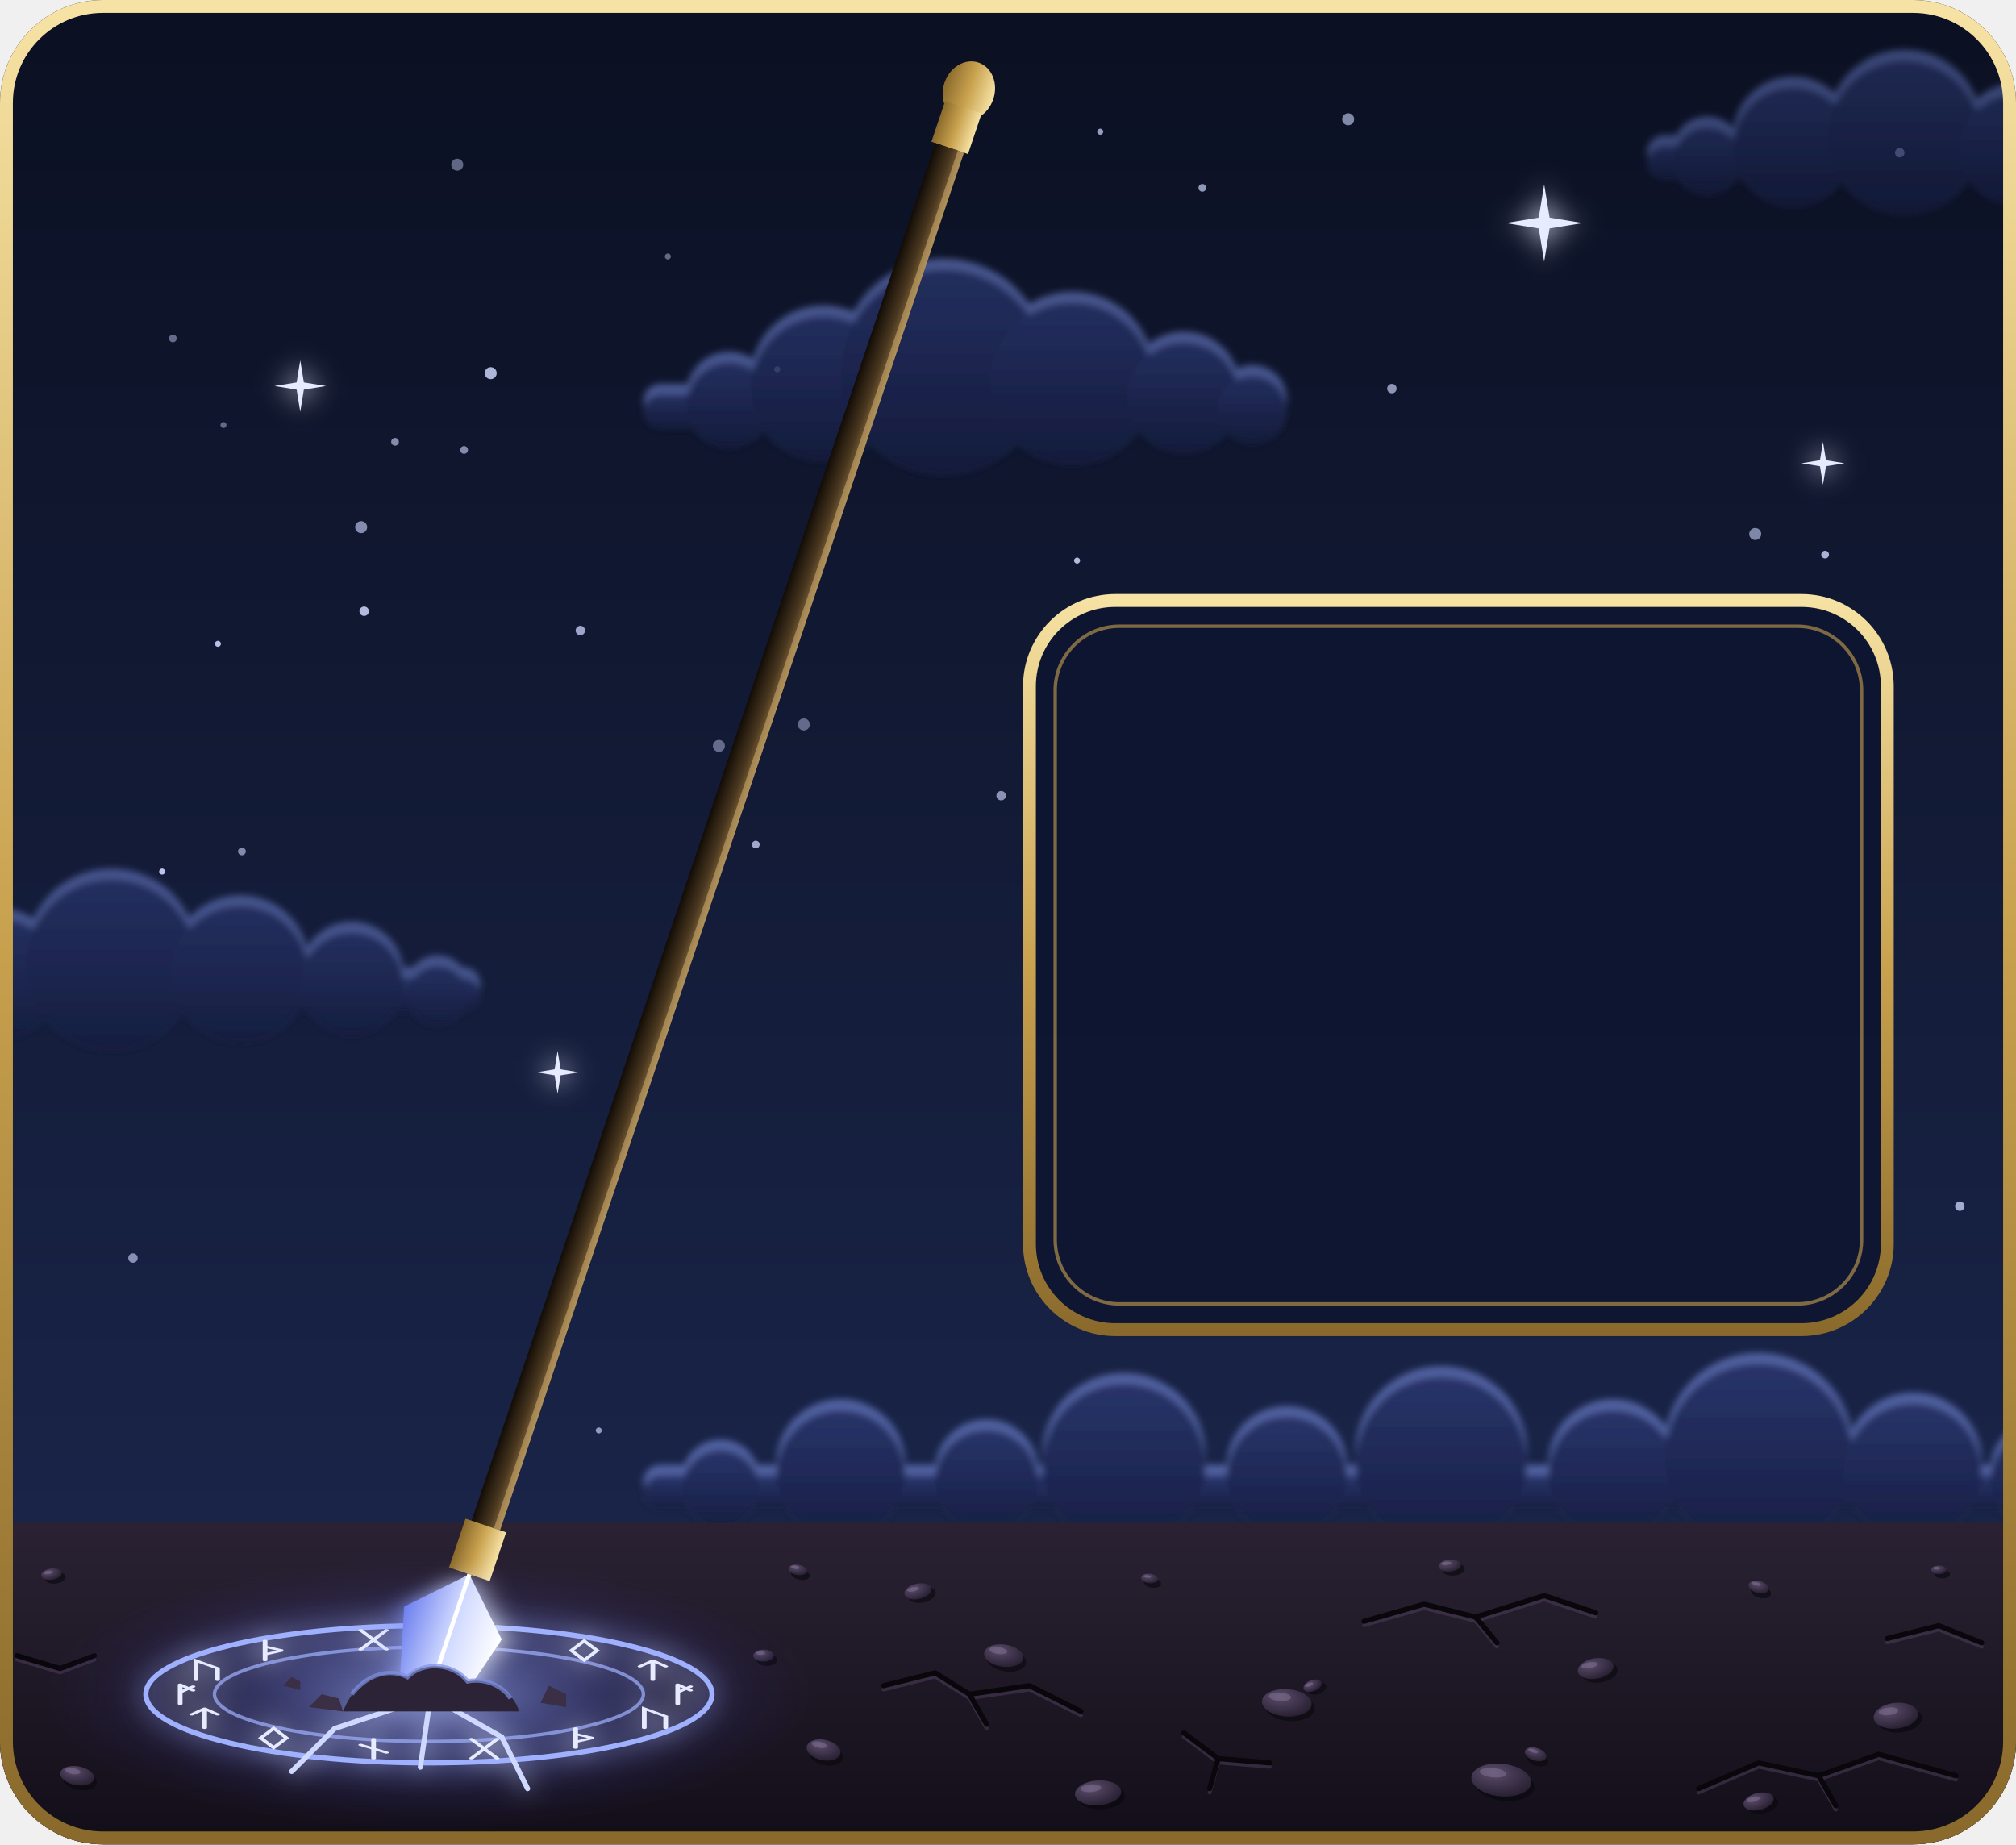
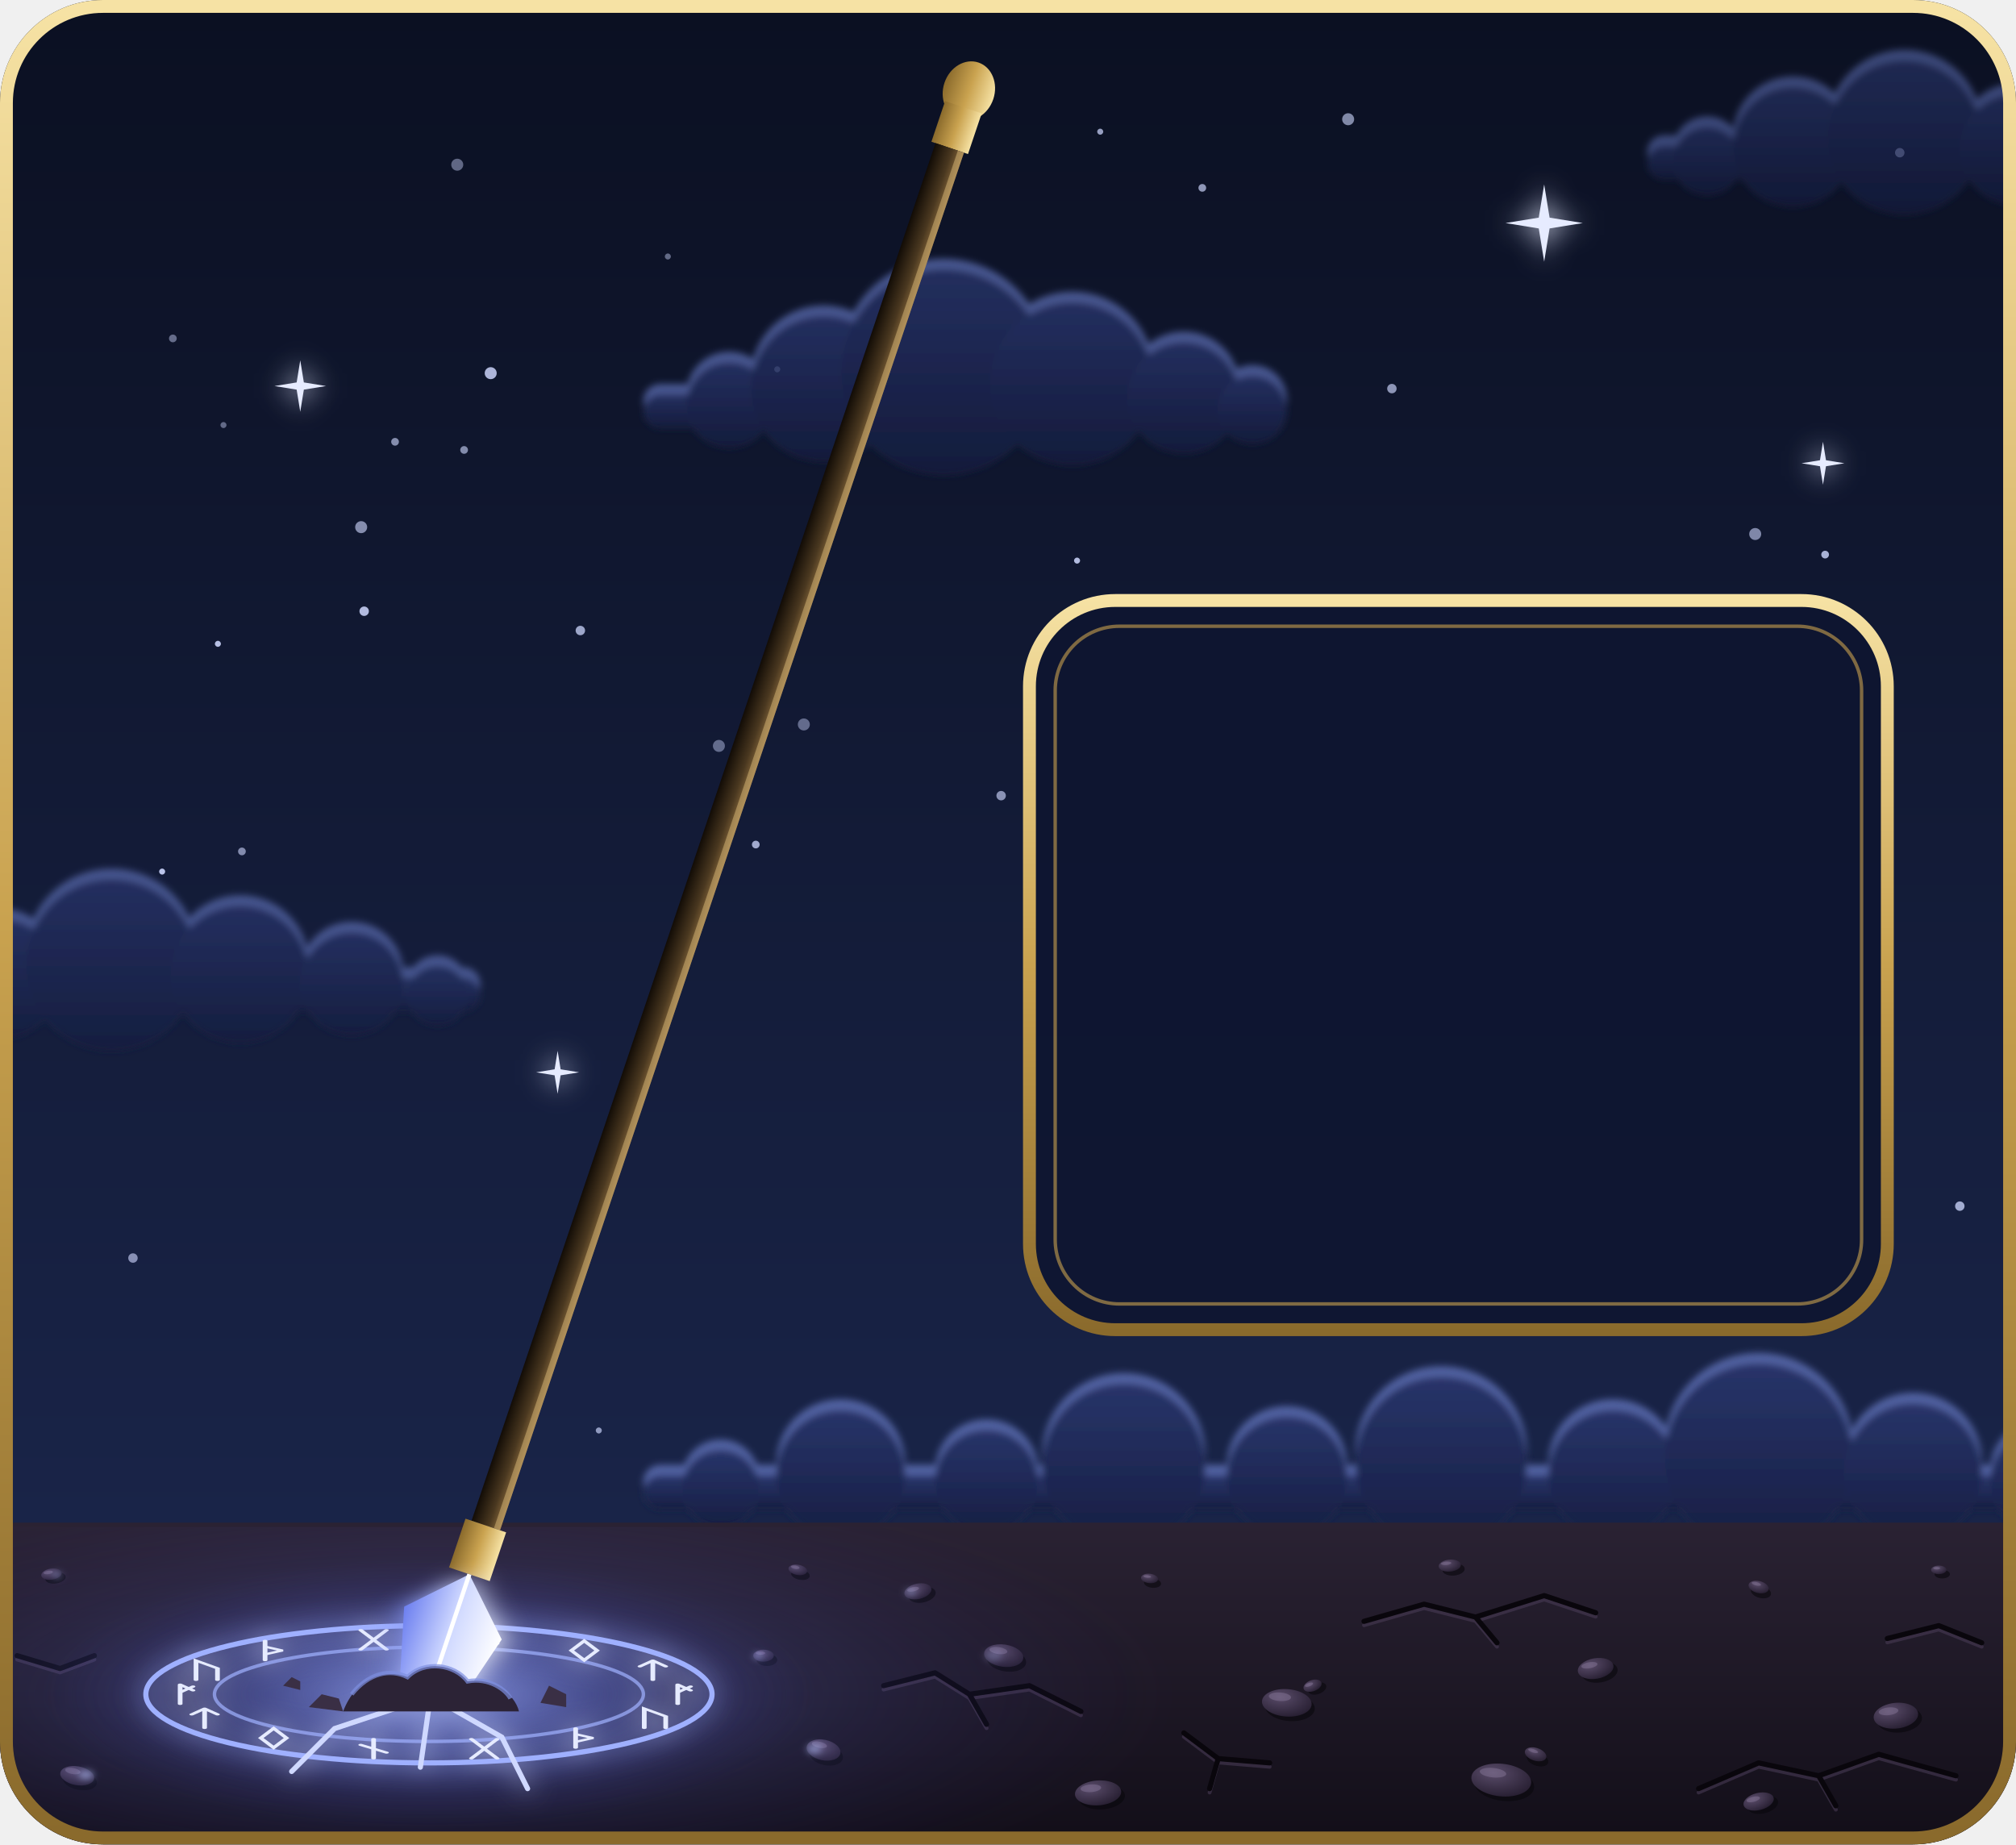
<svg xmlns="http://www.w3.org/2000/svg" viewBox="0 0 470 430" width="470" height="430">
  <defs>
    <linearGradient id="sc-sky" x1="0" y1="0" x2="0" y2="1">
      <stop offset="0" stop-color="#0b1022" />
      <stop offset="1" stop-color="#1c2850" />
    </linearGradient>
    <linearGradient id="sc-ground" x1="0" y1="0" x2="0" y2="1">
      <stop offset="0" stop-color="#2a2233" />
      <stop offset="1" stop-color="#120e18" />
    </linearGradient>
    <linearGradient id="sc-gold" x1="0" y1="0" x2="0" y2="1">
      <stop offset="0" stop-color="#f6e2a4" />
      <stop offset="0.5" stop-color="#c9a24f" />
      <stop offset="1" stop-color="#8a6a2c" />
    </linearGradient>
    <linearGradient id="sc-shaft" x1="0" y1="0" x2="0" y2="1">
      <stop offset="0" stop-color="#8a6a3c" />
      <stop offset="0.4" stop-color="#4a3820" />
      <stop offset="1" stop-color="#120c06" />
    </linearGradient>
    <linearGradient id="sc-blade" x1="0" y1="0" x2="0" y2="1">
      <stop offset="0" stop-color="#ffffff" />
      <stop offset="0.5" stop-color="#cfd8ff" />
      <stop offset="1" stop-color="#6c7ff0" />
    </linearGradient>
    <radialGradient id="sc-impact" cx="100.0" cy="395" r="90" gradientUnits="userSpaceOnUse" gradientTransform="translate(0 395) scale(1 0.35) translate(0 -395)">
      <stop offset="0" stop-color="#9fb0ff" stop-opacity="0.75" />
      <stop offset="0.5" stop-color="#5b6ae0" stop-opacity="0.25" />
      <stop offset="1" stop-color="#3b2fa0" stop-opacity="0" />
    </radialGradient>
    <clipPath id="sc-frame">
      <rect width="470" height="430" rx="24" />
    </clipPath>
    <clipPath id="sc-above">
      <rect width="470" height="395" />
    </clipPath>
    <filter id="sc-glow" x="-50%" y="-50%" width="200%" height="200%">
      <feGaussianBlur stdDeviation="3" result="b" />
      <feMerge>
        <feMergeNode in="b" />
        <feMergeNode in="SourceGraphic" />
      </feMerge>
    </filter>
    <linearGradient id="sc-cloud" x1="0" y1="0" x2="0" y2="1">
      <stop offset="0" stop-color="#2a3770" />
      <stop offset="1" stop-color="#151d40" />
    </linearGradient>
    <filter id="sc-cloud-soft" x="-10%" y="-30%" width="120%" height="160%">
      <feGaussianBlur stdDeviation="0.8" />
    </filter>
    <radialGradient id="sc-pebble" cx="0.35" cy="0.3" r="0.8">
      <stop offset="0" stop-color="#5a4c6a" />
      <stop offset="1" stop-color="#241c2e" />
    </radialGradient>
+     <radialGradient id="sc-rune-light" cx="100" cy="395" r="175" gradientUnits="userSpaceOnUse" gradientTransform="translate(0 395) scale(1 0.3) translate(0 -395)">
+       <stop offset="0" stop-color="#8fa2ff" stop-opacity="0.42" />
+       <stop offset="0.45" stop-color="#6476e8" stop-opacity="0.17" />
+       <stop offset="1" stop-color="#3b2fa0" stop-opacity="0" />
+     </radialGradient>
+     <clipPath id="sc-ground-clip">
+       <rect x="0" y="356" width="470" height="74" />
+     </clipPath>
  </defs>
  <g clip-path="url(#sc-frame)">
    <rect width="470" height="430" fill="url(#sc-sky)" />
    <g fill="#cfd8ff">
      <circle cx="155.7" cy="59.8" r="0.7" opacity="0.44" />
      <circle cx="251.1" cy="130.7" r="0.7" opacity="0.85" />
      <circle cx="106.6" cy="38.4" r="1.4" opacity="0.43" />
      <circle cx="50.8" cy="150.1" r="0.7" opacity="0.87" />
      <circle cx="37.8" cy="203.2" r="0.7" opacity="0.89" />
      <circle cx="31.0" cy="293.3" r="1.1" opacity="0.61" />
      <circle cx="56.4" cy="198.5" r="0.9" opacity="0.59" />
      <circle cx="256.5" cy="30.7" r="0.7" opacity="0.71" />
      <circle cx="233.4" cy="185.5" r="1.1" opacity="0.63" />
      <circle cx="425.5" cy="129.3" r="0.9" opacity="0.80" />
      <circle cx="324.5" cy="90.6" r="1.1" opacity="0.66" />
      <circle cx="139.6" cy="333.5" r="0.7" opacity="0.66" />
      <circle cx="84.2" cy="122.9" r="1.4" opacity="0.61" />
      <circle cx="442.9" cy="35.6" r="1.1" opacity="0.57" />
      <circle cx="167.6" cy="173.9" r="1.4" opacity="0.43" />
      <circle cx="52.1" cy="99.1" r="0.7" opacity="0.43" />
      <circle cx="456.9" cy="281.2" r="1.1" opacity="0.76" />
      <circle cx="409.2" cy="124.5" r="1.4" opacity="0.58" />
      <circle cx="108.2" cy="104.9" r="0.9" opacity="0.60" />
      <circle cx="84.9" cy="142.5" r="1.1" opacity="0.84" />
      <circle cx="135.3" cy="147.0" r="1.1" opacity="0.74" />
      <circle cx="181.2" cy="86.1" r="0.7" opacity="0.49" />
      <circle cx="114.4" cy="87.0" r="1.4" opacity="0.82" />
      <circle cx="92.1" cy="103.0" r="0.9" opacity="0.61" />
      <circle cx="176.2" cy="196.9" r="0.9" opacity="0.75" />
      <circle cx="314.3" cy="27.8" r="1.4" opacity="0.60" />
      <circle cx="187.4" cy="168.9" r="1.4" opacity="0.43" />
      <circle cx="40.3" cy="78.9" r="0.9" opacity="0.45" />
      <circle cx="280.3" cy="43.8" r="0.9" opacity="0.67" />
    </g>
    <path d="M360,43 L361.26,50.74 L369,52 L361.26,53.26 L360,61 L358.74,53.26 L351,52 L358.74,50.74 Z M70,84 L70.84,89.16 L76,90 L70.84,90.84 L70,96 L69.16,90.84 L64,90 L69.16,89.16 Z M425,103 L425.7,107.3 L430,108 L425.7,108.7 L425,113 L424.3,108.7 L420,108 L424.3,107.3 Z M130,245 L130.7,249.3 L135,250 L130.7,250.7 L130,255 L129.3,250.7 L125,250 L129.3,249.3 Z" fill="#e6ebff" filter="url(#sc-glow)" />
    <g opacity="0.75" filter="url(#sc-cloud-soft)">
      <g fill="#5a6cb0">
        <rect x="150" y="89.5" width="150" height="8" rx="4" />
        <circle cx="170" cy="92.0" r="10" />
        <circle cx="192" cy="88.2" r="17" />
        <circle cx="220" cy="84.3" r="24" />
        <circle cx="250" cy="87.0" r="19" />
        <circle cx="276" cy="90.3" r="13" />
        <circle cx="292" cy="93.1" r="8" />
      </g>
      <g fill="url(#sc-cloud)">
        <rect x="150" y="92" width="150" height="8" rx="4" />
        <circle cx="170" cy="94.5" r="10" />
        <circle cx="192" cy="90.7" r="17" />
        <circle cx="220" cy="86.8" r="24" />
        <circle cx="250" cy="89.5" r="19" />
        <circle cx="276" cy="92.8" r="13" />
        <circle cx="292" cy="95.6" r="8" />
      </g>
    </g>
    <g opacity="0.7" filter="url(#sc-cloud-soft)">
      <g fill="#5a6cb0">
        <rect x="-20" y="225.5" width="132" height="8" rx="4" />
        <circle cx="0" cy="225.8" r="14" />
        <circle cx="26" cy="222.5" r="20" />
        <circle cx="56" cy="224.7" r="16" />
        <circle cx="82" cy="226.9" r="12" />
        <circle cx="102" cy="229.7" r="7" />
      </g>
      <g fill="url(#sc-cloud)">
        <rect x="-20" y="228" width="132" height="8" rx="4" />
        <circle cx="0" cy="228.3" r="14" />
        <circle cx="26" cy="225.0" r="20" />
        <circle cx="56" cy="227.2" r="16" />
        <circle cx="82" cy="229.4" r="12" />
        <circle cx="102" cy="232.2" r="7" />
      </g>
    </g>
    <g opacity="0.6" filter="url(#sc-cloud-soft)">
      <g fill="#5a6cb0">
        <rect x="384" y="31.5" width="106" height="8" rx="4" />
        <circle cx="398" cy="35.1" r="8" />
        <circle cx="418" cy="31.8" r="14" />
        <circle cx="444" cy="29.6" r="18" />
        <circle cx="470" cy="32.4" r="13" />
        <circle cx="490" cy="34.0" r="10" />
      </g>
      <g fill="url(#sc-cloud)">
        <rect x="384" y="34" width="106" height="8" rx="4" />
        <circle cx="398" cy="37.6" r="8" />
        <circle cx="418" cy="34.3" r="14" />
        <circle cx="444" cy="32.1" r="18" />
        <circle cx="470" cy="34.9" r="13" />
        <circle cx="490" cy="36.5" r="10" />
      </g>
    </g>
    <g opacity="0.85" filter="url(#sc-cloud-soft)">
      <g fill="#5a6cb0">
        <rect x="150" y="341.5" width="330" height="8" rx="4" />
        <circle cx="168" cy="344.6" r="9" />
        <circle cx="196" cy="341.2" r="15" />
        <circle cx="230" cy="342.9" r="12" />
        <circle cx="262" cy="339.1" r="19" />
        <circle cx="300" cy="341.8" r="14" />
        <circle cx="336" cy="338.5" r="20" />
        <circle cx="376" cy="341.2" r="15" />
        <circle cx="410" cy="337.4" r="22" />
        <circle cx="446" cy="340.7" r="16" />
        <circle cx="476" cy="342.9" r="12" />
      </g>
      <g fill="url(#sc-cloud)">
        <rect x="150" y="344" width="330" height="8" rx="4" />
        <circle cx="168" cy="347.1" r="9" />
        <circle cx="196" cy="343.8" r="15" />
        <circle cx="230" cy="345.4" r="12" />
        <circle cx="262" cy="341.6" r="19" />
        <circle cx="300" cy="344.3" r="14" />
        <circle cx="336" cy="341.0" r="20" />
        <circle cx="376" cy="343.8" r="15" />
        <circle cx="410" cy="339.9" r="22" />
        <circle cx="446" cy="343.2" r="16" />
        <circle cx="476" cy="345.4" r="12" />
      </g>
    </g>
    <rect x="0" y="355" width="470" height="75" fill="url(#sc-ground)" />
    <path d="M0,355 H470" stroke="url(#sc-gold)" stroke-width="2" opacity="0.6" />
    <g fill="none" stroke-linecap="round" stroke-linejoin="round">
      <path d="M206,393 L218,390 L226,395 L240,393 L252,399 M226,395 L230,402 M318,378 L332,374 L344,377 L360,372 L372,376 M344,377 L349,383 M396,417 L410,411 L424,414 L438,409 L456,414 M424,414 L428,421 M276,404 L284,410 L296,411 M284,410 L282,417 M4,386 L14,389 L22,386 M440,382 L452,379 L462,383" stroke="#4a3d58" stroke-width="0.9" opacity="0.55" transform="translate(0 0.9)" />
      <path d="M206,393 L218,390 L226,395 L240,393 L252,399 M226,395 L230,402 M318,378 L332,374 L344,377 L360,372 L372,376 M344,377 L349,383 M396,417 L410,411 L424,414 L438,409 L456,414 M424,414 L428,421 M276,404 L284,410 L296,411 M284,410 L282,417 M4,386 L14,389 L22,386 M440,382 L452,379 L462,383" stroke="#09060c" stroke-width="1.2" />
    </g>
    <g>
      <g transform="rotate(-8 12 367)">
        <ellipse cx="12.8" cy="368" rx="2.4" ry="1.3" fill="#08060b" opacity="0.6" />
        <ellipse cx="12" cy="367" rx="2.4" ry="1.3" fill="url(#sc-pebble)" />
        <ellipse cx="11.3" cy="366.5" rx="1.1" ry="0.4" fill="#8a7a9c" opacity="0.45" />
      </g>
      <g transform="rotate(10 186 366)">
        <ellipse cx="186.8" cy="367" rx="2.2" ry="1.2" fill="#08060b" opacity="0.6" />
        <ellipse cx="186" cy="366" rx="2.2" ry="1.2" fill="url(#sc-pebble)" />
        <ellipse cx="185.3" cy="365.5" rx="1.0" ry="0.4" fill="#8a7a9c" opacity="0.45" />
      </g>
      <g transform="rotate(-12 214 371)">
        <ellipse cx="214.8" cy="372" rx="3.2" ry="1.8" fill="#08060b" opacity="0.6" />
        <ellipse cx="214" cy="371" rx="3.2" ry="1.8" fill="url(#sc-pebble)" />
        <ellipse cx="213.0" cy="370.3" rx="1.4" ry="0.5" fill="#8a7a9c" opacity="0.45" />
      </g>
      <g transform="rotate(6 268 368)">
        <ellipse cx="268.8" cy="369" rx="2.0" ry="1.1" fill="#08060b" opacity="0.6" />
        <ellipse cx="268" cy="368" rx="2.0" ry="1.1" fill="url(#sc-pebble)" />
        <ellipse cx="267.4" cy="367.6" rx="0.9" ry="0.3" fill="#8a7a9c" opacity="0.45" />
      </g>
      <g transform="rotate(-5 338 365)">
        <ellipse cx="338.8" cy="366" rx="2.6" ry="1.4" fill="#08060b" opacity="0.6" />
        <ellipse cx="338" cy="365" rx="2.6" ry="1.4" fill="url(#sc-pebble)" />
        <ellipse cx="337.2" cy="364.4" rx="1.2" ry="0.4" fill="#8a7a9c" opacity="0.45" />
      </g>
      <g transform="rotate(14 410 370)">
        <ellipse cx="410.8" cy="371" rx="2.4" ry="1.4" fill="#08060b" opacity="0.6" />
        <ellipse cx="410" cy="370" rx="2.4" ry="1.4" fill="url(#sc-pebble)" />
        <ellipse cx="409.3" cy="369.4" rx="1.1" ry="0.4" fill="#8a7a9c" opacity="0.45" />
      </g>
      <g>
        <ellipse cx="452.8" cy="367" rx="1.8" ry="1.0" fill="#08060b" opacity="0.6" />
        <ellipse cx="452" cy="366" rx="1.8" ry="1.0" fill="url(#sc-pebble)" />
        <ellipse cx="451.5" cy="365.6" rx="0.8" ry="0.3" fill="#8a7a9c" opacity="0.45" />
      </g>
      <g transform="rotate(8 234 386)">
        <ellipse cx="234.8" cy="387" rx="4.6" ry="2.6" fill="#08060b" opacity="0.6" />
        <ellipse cx="234" cy="386" rx="4.6" ry="2.6" fill="url(#sc-pebble)" />
        <ellipse cx="232.6" cy="385.0" rx="2.1" ry="0.8" fill="#8a7a9c" opacity="0.45" />
      </g>
      <g transform="rotate(-10 372 389)">
        <ellipse cx="372.8" cy="390" rx="4.2" ry="2.4" fill="#08060b" opacity="0.6" />
        <ellipse cx="372" cy="389" rx="4.2" ry="2.4" fill="url(#sc-pebble)" />
        <ellipse cx="370.7" cy="388.0" rx="1.9" ry="0.7" fill="#8a7a9c" opacity="0.45" />
      </g>
      <g transform="rotate(4 300 397)">
        <ellipse cx="300.8" cy="398" rx="5.8" ry="3.2" fill="#08060b" opacity="0.6" />
        <ellipse cx="300" cy="397" rx="5.8" ry="3.2" fill="url(#sc-pebble)" />
        <ellipse cx="298.3" cy="395.7" rx="2.6" ry="1.0" fill="#8a7a9c" opacity="0.45" />
      </g>
      <g transform="rotate(-20 306 393)">
        <ellipse cx="306.8" cy="394" rx="2.2" ry="1.3" fill="#08060b" opacity="0.6" />
        <ellipse cx="306" cy="393" rx="2.2" ry="1.3" fill="url(#sc-pebble)" />
        <ellipse cx="305.3" cy="392.5" rx="1.0" ry="0.4" fill="#8a7a9c" opacity="0.45" />
      </g>
      <g transform="rotate(-6 442 400)">
        <ellipse cx="442.8" cy="401" rx="5.2" ry="3.0" fill="#08060b" opacity="0.6" />
        <ellipse cx="442" cy="400" rx="5.2" ry="3.0" fill="url(#sc-pebble)" />
        <ellipse cx="440.4" cy="398.8" rx="2.3" ry="0.9" fill="#8a7a9c" opacity="0.45" />
      </g>
      <g transform="rotate(12 192 408)">
        <ellipse cx="192.8" cy="409" rx="4.0" ry="2.4" fill="#08060b" opacity="0.6" />
        <ellipse cx="192" cy="408" rx="4.0" ry="2.4" fill="url(#sc-pebble)" />
        <ellipse cx="190.8" cy="407.0" rx="1.8" ry="0.7" fill="#8a7a9c" opacity="0.45" />
      </g>
      <g transform="rotate(-4 256 418)">
        <ellipse cx="256.8" cy="419" rx="5.4" ry="2.9" fill="#08060b" opacity="0.6" />
        <ellipse cx="256" cy="418" rx="5.4" ry="2.9" fill="url(#sc-pebble)" />
        <ellipse cx="254.4" cy="416.8" rx="2.4" ry="0.9" fill="#8a7a9c" opacity="0.45" />
      </g>
      <g transform="rotate(6 350 415)">
        <ellipse cx="350.8" cy="416" rx="7.0" ry="3.8" fill="#08060b" opacity="0.6" />
        <ellipse cx="350" cy="415" rx="7.0" ry="3.8" fill="url(#sc-pebble)" />
        <ellipse cx="347.9" cy="413.5" rx="3.1" ry="1.1" fill="#8a7a9c" opacity="0.45" />
      </g>
      <g transform="rotate(18 358 409)">
        <ellipse cx="358.8" cy="410" rx="2.6" ry="1.5" fill="#08060b" opacity="0.6" />
        <ellipse cx="358" cy="409" rx="2.6" ry="1.5" fill="url(#sc-pebble)" />
        <ellipse cx="357.2" cy="408.4" rx="1.2" ry="0.4" fill="#8a7a9c" opacity="0.45" />
      </g>
      <g transform="rotate(-14 410 420)">
        <ellipse cx="410.8" cy="421" rx="3.6" ry="2.0" fill="#08060b" opacity="0.6" />
        <ellipse cx="410" cy="420" rx="3.6" ry="2.0" fill="url(#sc-pebble)" />
        <ellipse cx="408.9" cy="419.2" rx="1.6" ry="0.6" fill="#8a7a9c" opacity="0.45" />
      </g>
      <g transform="rotate(10 18 414)">
        <ellipse cx="18.8" cy="415" rx="4.0" ry="2.2" fill="#08060b" opacity="0.6" />
        <ellipse cx="18" cy="414" rx="4.0" ry="2.2" fill="url(#sc-pebble)" />
        <ellipse cx="16.8" cy="413.1" rx="1.8" ry="0.7" fill="#8a7a9c" opacity="0.45" />
      </g>
      <g>
        <ellipse cx="178.8" cy="387" rx="2.4" ry="1.4" fill="#08060b" opacity="0.6" />
        <ellipse cx="178" cy="386" rx="2.4" ry="1.4" fill="url(#sc-pebble)" />
        <ellipse cx="177.3" cy="385.4" rx="1.1" ry="0.4" fill="#8a7a9c" opacity="0.45" />
      </g>
    </g>
+     <ellipse cx="100" cy="395" rx="175" ry="52" fill="url(#sc-rune-light)" clip-path="url(#sc-ground-clip)" />
+     <g filter="url(#sc-cloud-soft)">
+       <ellipse cx="176.7" cy="386.1" rx="1.1" ry="0.6" fill="#b4c2ff" opacity="0.63" />
+       <ellipse cx="189.8" cy="407.8" rx="1.8" ry="1.1" fill="#b4c2ff" opacity="0.53" />
+       <ellipse cx="13.3" cy="367.2" rx="1.1" ry="0.6" fill="#b4c2ff" opacity="0.53" />
+       <ellipse cx="20.1" cy="413.8" rx="1.8" ry="1.0" fill="#b4c2ff" opacity="0.59" />
+       <ellipse cx="212.3" cy="371.2" rx="1.4" ry="0.8" fill="#b4c2ff" opacity="0.37" />
+       <ellipse cx="231.5" cy="386.1" rx="2.1" ry="1.2" fill="#b4c2ff" opacity="0.25" />
+     </g>
    <ellipse cx="100.0" cy="395" rx="90" ry="32" fill="url(#sc-impact)" />
    <g fill="none" stroke="#9fb0ff" stroke-width="1.4" stroke-linecap="round" filter="url(#sc-glow)">
      <ellipse cx="100.0" cy="395" rx="66" ry="16" stroke-width="1.2" />
      <ellipse cx="100.0" cy="395" rx="50" ry="11" stroke-width="0.8" opacity="0.7" />
      <g stroke="#e6ebff" stroke-width="1.1">
        <path d="M0,-5 V5 M0,-5 L3,-2 M0,-1 L3,-4" transform="translate(158.0,395.0) scale(1,0.45)" />
        <path d="M-2,5 V-5 L3,-1 V5" transform="translate(152.2,400.6) scale(1,0.45)" />
        <path d="M-2,-5 V5 M-2,-2 L2,0 L-2,2" transform="translate(136.2,405.2) scale(1,0.45)" />
        <path d="M-3,-5 L3,5 M3,-5 L-3,5" transform="translate(112.9,407.7) scale(1,0.45)" />
        <path d="M0,-5 V5 M-3,-2 L3,2" transform="translate(87.1,407.7) scale(1,0.45)" />
        <path d="M-3,0 L0,-5 L3,0 L0,5 Z" transform="translate(63.8,405.2) scale(1,0.45)" />
        <path d="M0,5 V-5 M0,-5 L-3,-2 M0,-5 L3,-2" transform="translate(47.7,400.6) scale(1,0.45)" />
        <path d="M0,-5 V5 M0,-5 L3,-2 M0,-1 L3,-4" transform="translate(42.0,395.0) scale(1,0.45)" />
        <path d="M-2,5 V-5 L3,-1 V5" transform="translate(47.7,389.4) scale(1,0.45)" />
        <path d="M-2,-5 V5 M-2,-2 L2,0 L-2,2" transform="translate(63.8,384.8) scale(1,0.45)" />
        <path d="M-3,-5 L3,5 M3,-5 L-3,5" transform="translate(87.1,382.3) scale(1,0.45)" />
        <path d="M0,-5 V5 M-3,-2 L3,2" transform="translate(112.9,382.3) scale(1,0.45)" />
        <path d="M-3,0 L0,-5 L3,0 L0,5 Z" transform="translate(136.2,384.8) scale(1,0.45)" />
        <path d="M0,5 V-5 M0,-5 L-3,-2 M0,-5 L3,-2" transform="translate(152.2,389.4) scale(1,0.45)" />
      </g>
      <path d="M96.0,397 l-18,6 l-10,10 M103.0,397 l14,8 l6,12 M100.0,398 l-2,14" stroke="#cfd8ff" stroke-width="1.2" />
    </g>
    <g clip-path="url(#sc-above)">
      <g transform="translate(224.6,25) rotate(108.61)">
        <ellipse cx="-4" cy="0" rx="7" ry="6" fill="url(#sc-gold)" />
        <rect x="0" y="-4.5" width="10" height="9" fill="url(#sc-gold)" />
        <rect x="10" y="-3.5" width="338.9" height="7" fill="url(#sc-shaft)" />
        <rect x="10" y="-3.5" width="338.9" height="1.5" fill="#d8b878" opacity="0.5" />
        <rect x="348.9" y="-5" width="12" height="10" fill="url(#sc-gold)" />
        <g filter="url(#sc-glow)">
          <path d="M360.9,0 L372.9,-12 L394.9,-6 L418.9,0 L394.9,6 L372.9,12 Z" fill="url(#sc-blade)" />
          <path d="M360.9,0 H418.9" stroke="#ffffff" stroke-width="1" />
        </g>
      </g>
    </g>
    <path d="M80.0,399 C83.0,391 90.0,389 95.0,391 C99.0,387 106.0,388 109.0,392 C115.0,391 120.0,395 121.0,399 Z" fill="#2c2336" />
    <path d="M82.0,395 C86.0,390 91.0,389 95.0,391 C99.0,387 106.0,388 109.0,392 C114.0,391 118.0,394 119.0,396" fill="none" stroke="#7d8fe0" stroke-width="1" opacity="0.7" />
    <path d="M72.0,398 l3,-3 l4,1 l1,3 Z M126.0,397 l2,-4 l4,2 l0,3 Z M66.0,393 l2,-2 l2,1 l0,2 Z" fill="#3a2f45" />
    <rect x="240" y="140" width="200" height="170" rx="20" fill="#0e1530" fill-opacity="0.88" stroke="url(#sc-gold)" stroke-width="3" />
    <rect x="246" y="146" width="188" height="158" rx="15" fill="none" stroke="#c9a24f" stroke-width="0.8" opacity="0.6" />
  </g>
  <rect x="1.5" y="1.5" width="467" height="427" rx="22.5" fill="none" stroke="url(#sc-gold)" stroke-width="3" />
</svg>
